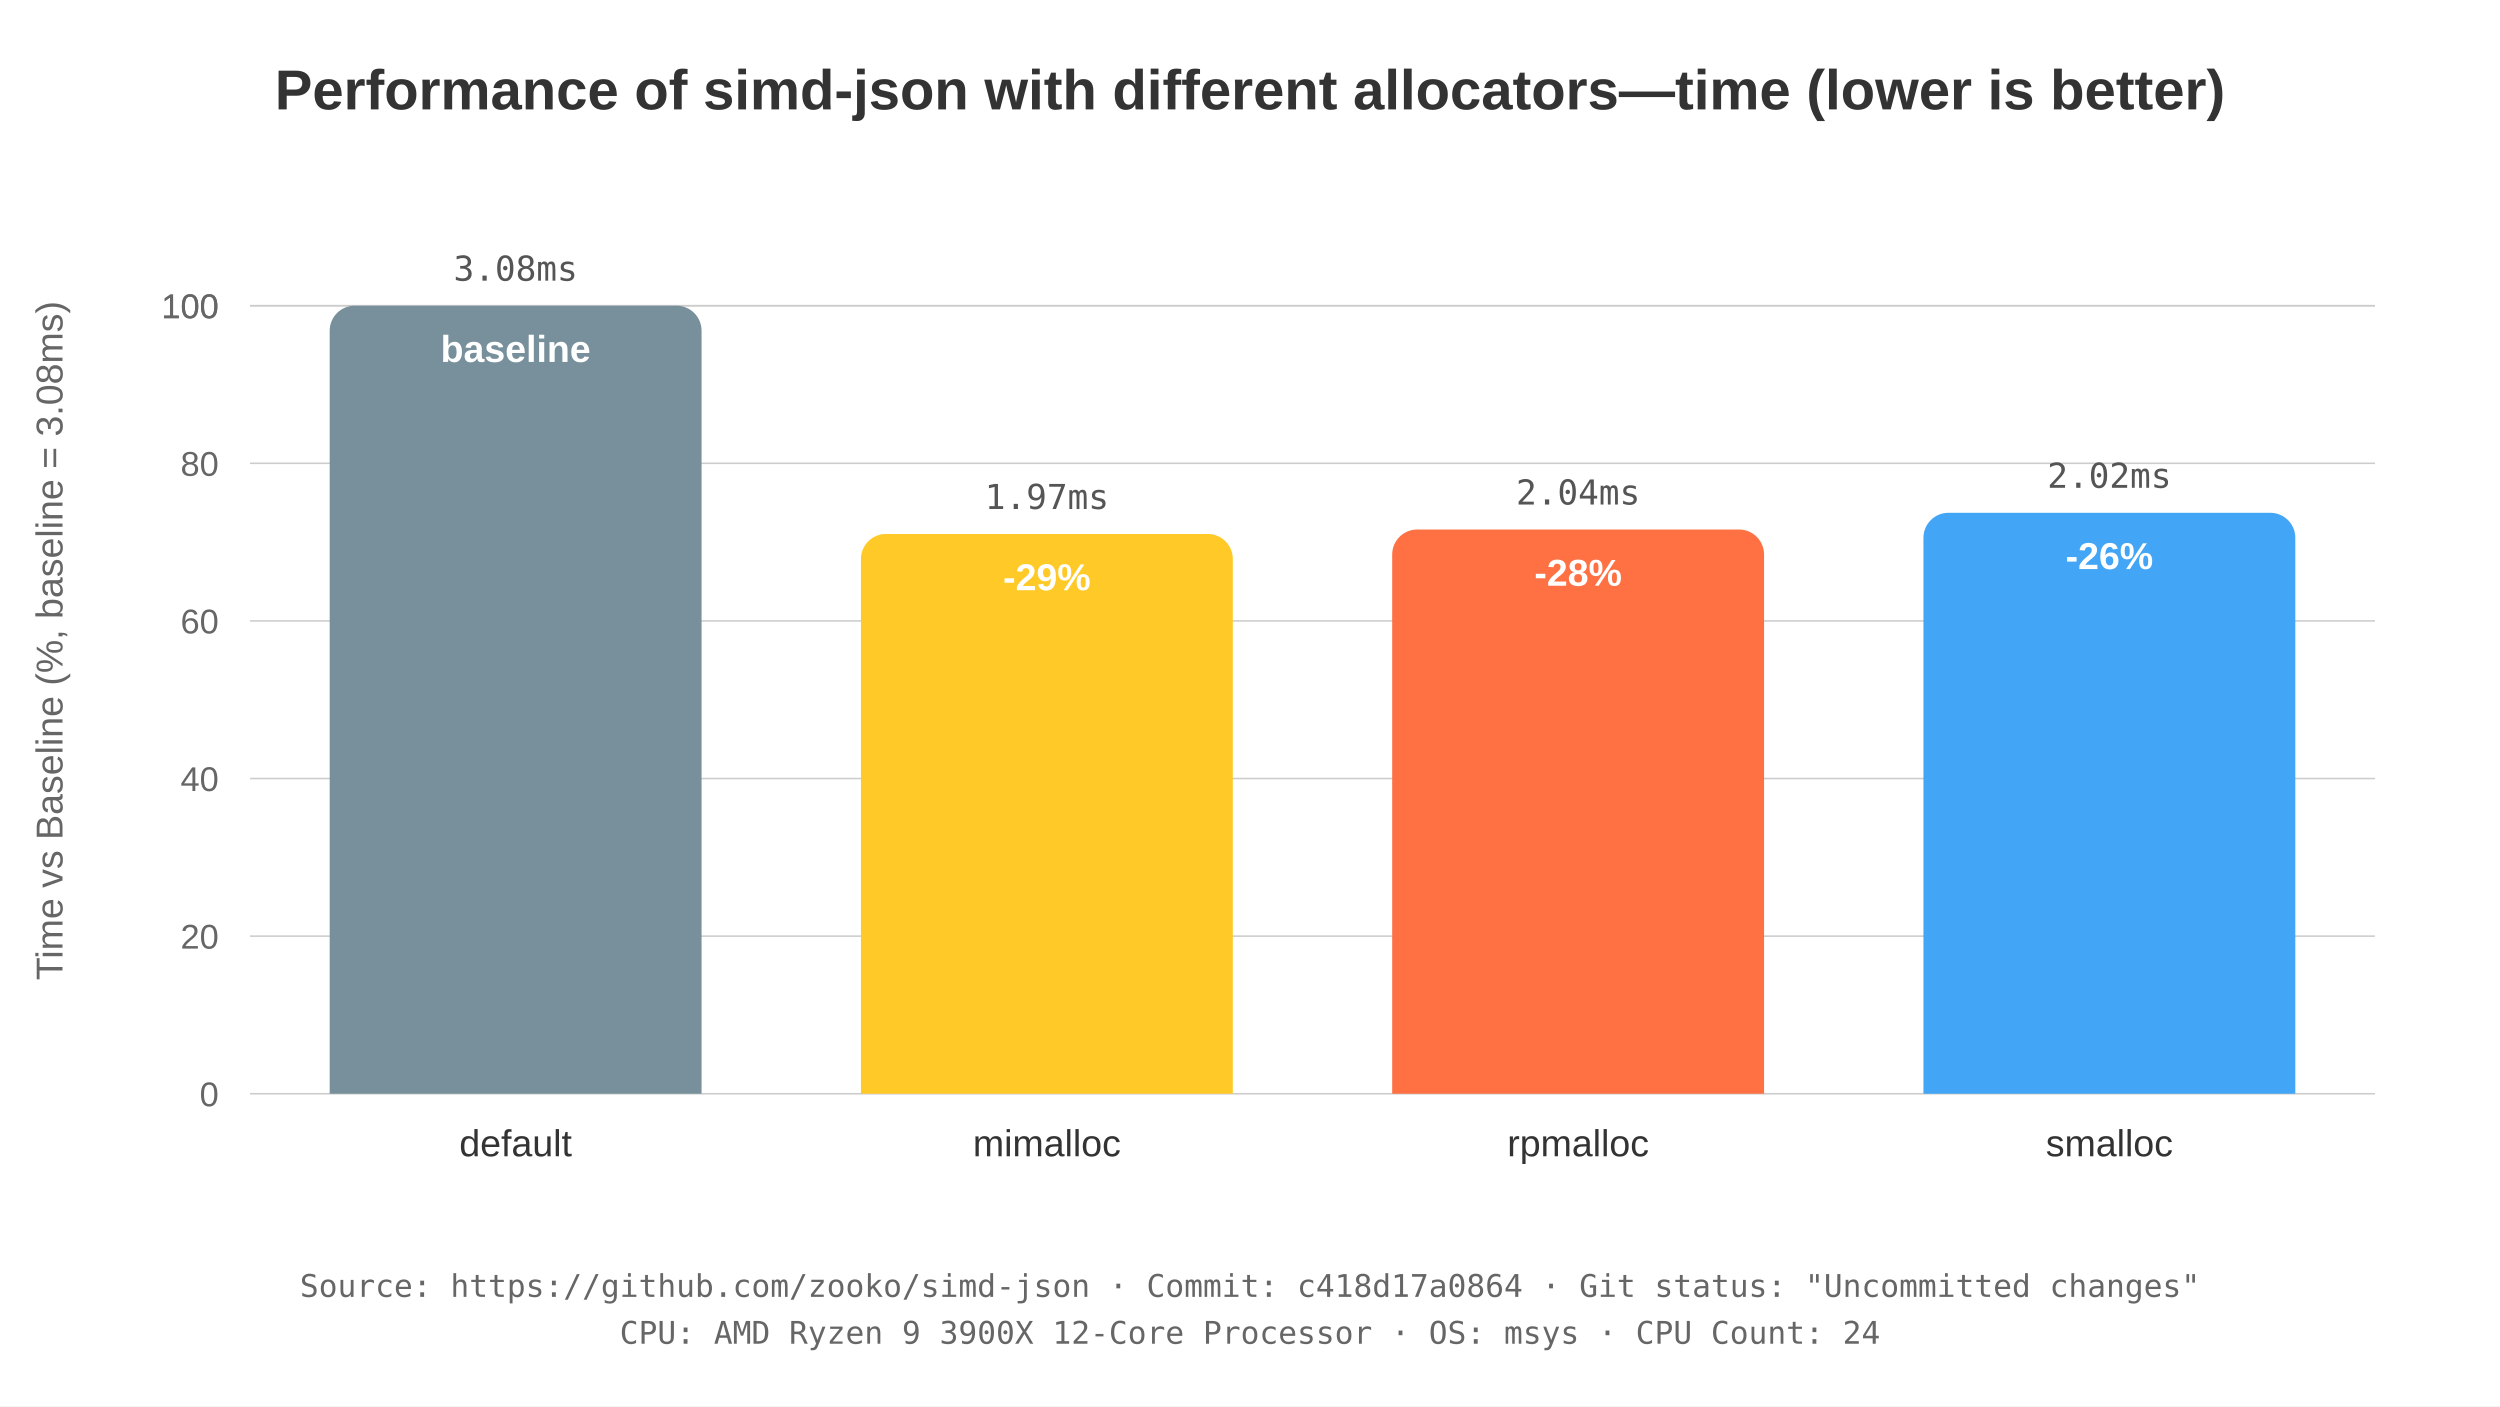
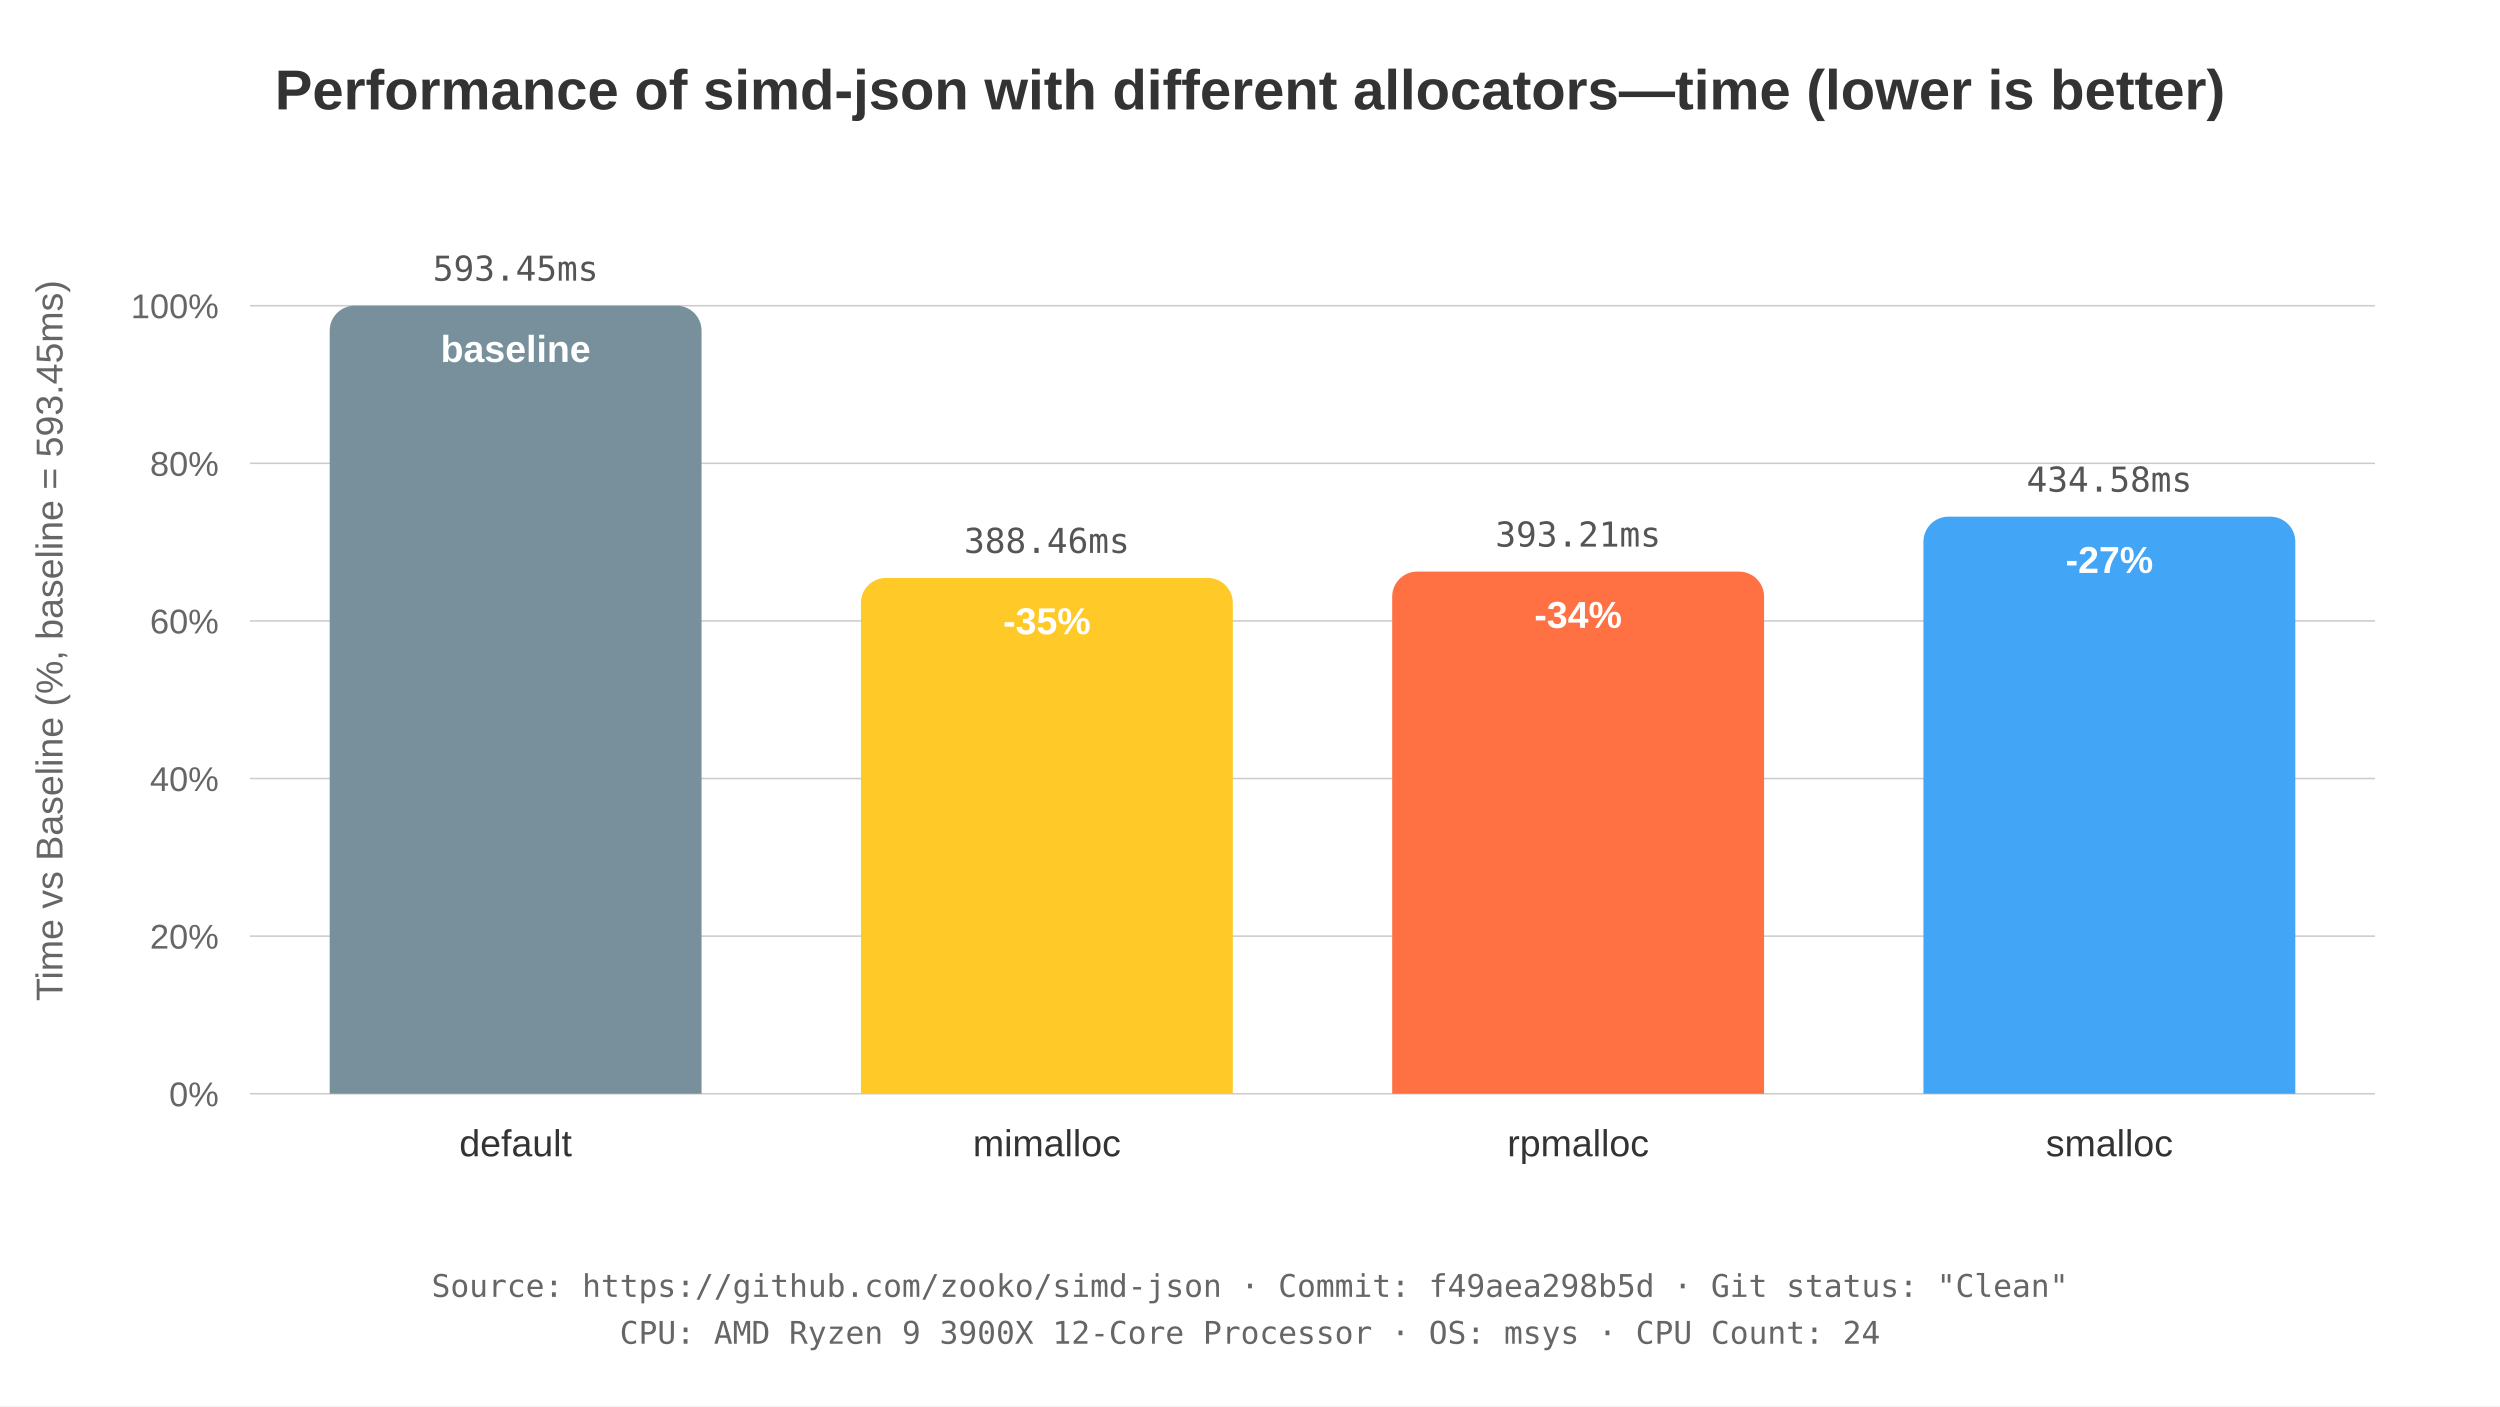
<svg xmlns="http://www.w3.org/2000/svg" viewBox="0 0 800 450" width="800" height="450">
  <rect width="800" height="450" fill="white" />
  <style>
    .title { font-family: Arial, Helvetica, sans-serif; font-size: 18px; font-weight: bold; fill: #333333; }
    .axis-label { font-family: Arial, Helvetica, sans-serif; font-size: 12px; fill: #666666; }
    .tick-label { font-family: Arial, Helvetica, sans-serif; font-size: 11px; fill: #666666; }
    .bar-label-name { font-family: Arial, Helvetica, sans-serif; font-size: 12px; fill: #333333; }
    .bar-label-value { font-family: monospace; font-size: 11px; fill: #555555; }
    .bar-label-pct { font-family: Arial, Helvetica, sans-serif; font-size: 12px; font-weight: bold; fill: white; }
    .metadata { font-family: monospace; font-size: 10px; fill: #666666; }
    .grid-line { stroke: #cccccc; stroke-width: 0.5; }
  </style>
  <text x="400.0" y="35" class="title" text-anchor="middle">Performance of simd-json with different allocators—time (lower is better)</text>
-   <text x="20" y="205.0" class="axis-label" text-anchor="middle" transform="rotate(-90 20 205.0)">Time vs Baseline (%, baseline = 3.08ms)</text>
+   <text x="20" y="205.0" class="axis-label" text-anchor="middle" transform="rotate(-90 20 205.0)">Time vs Baseline (%, baseline = 593.45ms)</text>
  <line x1="80" y1="350.0" x2="760" y2="350.0" class="grid-line" />
-   <text x="70" y="354.0" class="tick-label" text-anchor="end">0</text>
+   <text x="70" y="354.0" class="tick-label" text-anchor="end">0%</text>
  <line x1="80" y1="299.565" x2="760" y2="299.565" class="grid-line" />
-   <text x="70" y="303.565" class="tick-label" text-anchor="end">20</text>
+   <text x="70" y="303.565" class="tick-label" text-anchor="end">20%</text>
  <line x1="80" y1="249.13" x2="760" y2="249.13" class="grid-line" />
-   <text x="70" y="253.13" class="tick-label" text-anchor="end">40</text>
+   <text x="70" y="253.13" class="tick-label" text-anchor="end">40%</text>
  <line x1="80" y1="198.696" x2="760" y2="198.696" class="grid-line" />
-   <text x="70" y="202.696" class="tick-label" text-anchor="end">60</text>
+   <text x="70" y="202.696" class="tick-label" text-anchor="end">60%</text>
  <line x1="80" y1="148.261" x2="760" y2="148.261" class="grid-line" />
-   <text x="70" y="152.261" class="tick-label" text-anchor="end">80</text>
+   <text x="70" y="152.261" class="tick-label" text-anchor="end">80%</text>
  <line x1="80" y1="97.826" x2="760" y2="97.826" class="grid-line" />
-   <text x="70" y="101.826" class="tick-label" text-anchor="end">100</text>
-   <line x1="80" y1="97.826" x2="760" y2="97.826" class="grid-line" />
-   <text x="70" y="101.826" class="tick-label" text-anchor="end">100</text>
+   <text x="70" y="101.826" class="tick-label" text-anchor="end">100%</text>
  <path d="M 105.5 350.0 L 224.5 350.0 L 224.5 105.826 A 8 8 0 0 0 216.5 97.826 L 113.5 97.826 A 8 8 0 0 0 105.5 105.826 Z" fill="#78909c" />
  <text x="165.0" y="370" class="bar-label-name" text-anchor="middle">default</text>
-   <text x="165.0" y="89.826" class="bar-label-value" text-anchor="middle">3.08ms</text>
+   <text x="165.0" y="89.826" class="bar-label-value" text-anchor="middle">593.45ms</text>
  <text x="165.0" y="115.826" class="bar-label-pct" text-anchor="middle">baseline</text>
-   <path d="M 275.5 350.0 L 394.5 350.0 L 394.5 178.87 A 8 8 0 0 0 386.5 170.87 L 283.5 170.87 A 8 8 0 0 0 275.5 178.87 Z" fill="#ffca28" />
+   <path d="M 275.5 350.0 L 394.5 350.0 L 394.5 192.935 A 8 8 0 0 0 386.5 184.935 L 283.5 184.935 A 8 8 0 0 0 275.5 192.935 Z" fill="#ffca28" />
  <text x="335.0" y="370" class="bar-label-name" text-anchor="middle">mimalloc</text>
-   <text x="335.0" y="162.87" class="bar-label-value" text-anchor="middle">1.97ms</text>
-   <text x="335.0" y="188.87" class="bar-label-pct" text-anchor="middle">-29%</text>
-   <path d="M 445.5 350.0 L 564.5 350.0 L 564.5 177.443 A 8 8 0 0 0 556.5 169.443 L 453.5 169.443 A 8 8 0 0 0 445.5 177.443 Z" fill="#ff7043" />
+   <text x="335.0" y="176.935" class="bar-label-value" text-anchor="middle">388.46ms</text>
+   <text x="335.0" y="202.935" class="bar-label-pct" text-anchor="middle">-35%</text>
+   <path d="M 445.5 350.0 L 564.5 350.0 L 564.5 190.915 A 8 8 0 0 0 556.5 182.915 L 453.5 182.915 A 8 8 0 0 0 445.5 190.915 Z" fill="#ff7043" />
  <text x="505.0" y="370" class="bar-label-name" text-anchor="middle">rpmalloc</text>
-   <text x="505.0" y="161.443" class="bar-label-value" text-anchor="middle">2.04ms</text>
-   <text x="505.0" y="187.443" class="bar-label-pct" text-anchor="middle">-28%</text>
-   <path d="M 615.5 350.0 L 734.5 350.0 L 734.5 172.095 A 8 8 0 0 0 726.5 164.095 L 623.5 164.095 A 8 8 0 0 0 615.5 172.095 Z" fill="#42a5f5" />
+   <text x="505.0" y="174.915" class="bar-label-value" text-anchor="middle">393.21ms</text>
+   <text x="505.0" y="200.915" class="bar-label-pct" text-anchor="middle">-34%</text>
+   <path d="M 615.5 350.0 L 734.5 350.0 L 734.5 173.336 A 8 8 0 0 0 726.5 165.336 L 623.5 165.336 A 8 8 0 0 0 615.5 173.336 Z" fill="#42a5f5" />
  <text x="675.0" y="370" class="bar-label-name" text-anchor="middle">smalloc</text>
-   <text x="675.0" y="156.095" class="bar-label-value" text-anchor="middle">2.02ms</text>
-   <text x="675.0" y="182.095" class="bar-label-pct" text-anchor="middle">-26%</text>
-   <text x="400.0" y="415" class="metadata" text-anchor="middle">Source: https://github.com/zooko/simd-json · Commit: c418d17a0864 · Git status: "Uncommitted changes"</text>
+   <text x="675.0" y="157.336" class="bar-label-value" text-anchor="middle">434.58ms</text>
+   <text x="675.0" y="183.336" class="bar-label-pct" text-anchor="middle">-27%</text>
+   <text x="400.0" y="415" class="metadata" text-anchor="middle">Source: https://github.com/zooko/simd-json · Commit: f49aea298b5d · Git status: "Clean"</text>
  <text x="400.0" y="430" class="metadata" text-anchor="middle">CPU: AMD Ryzen 9 3900X 12-Core Processor             · OS: msys · CPU Count: 24</text>
</svg>
